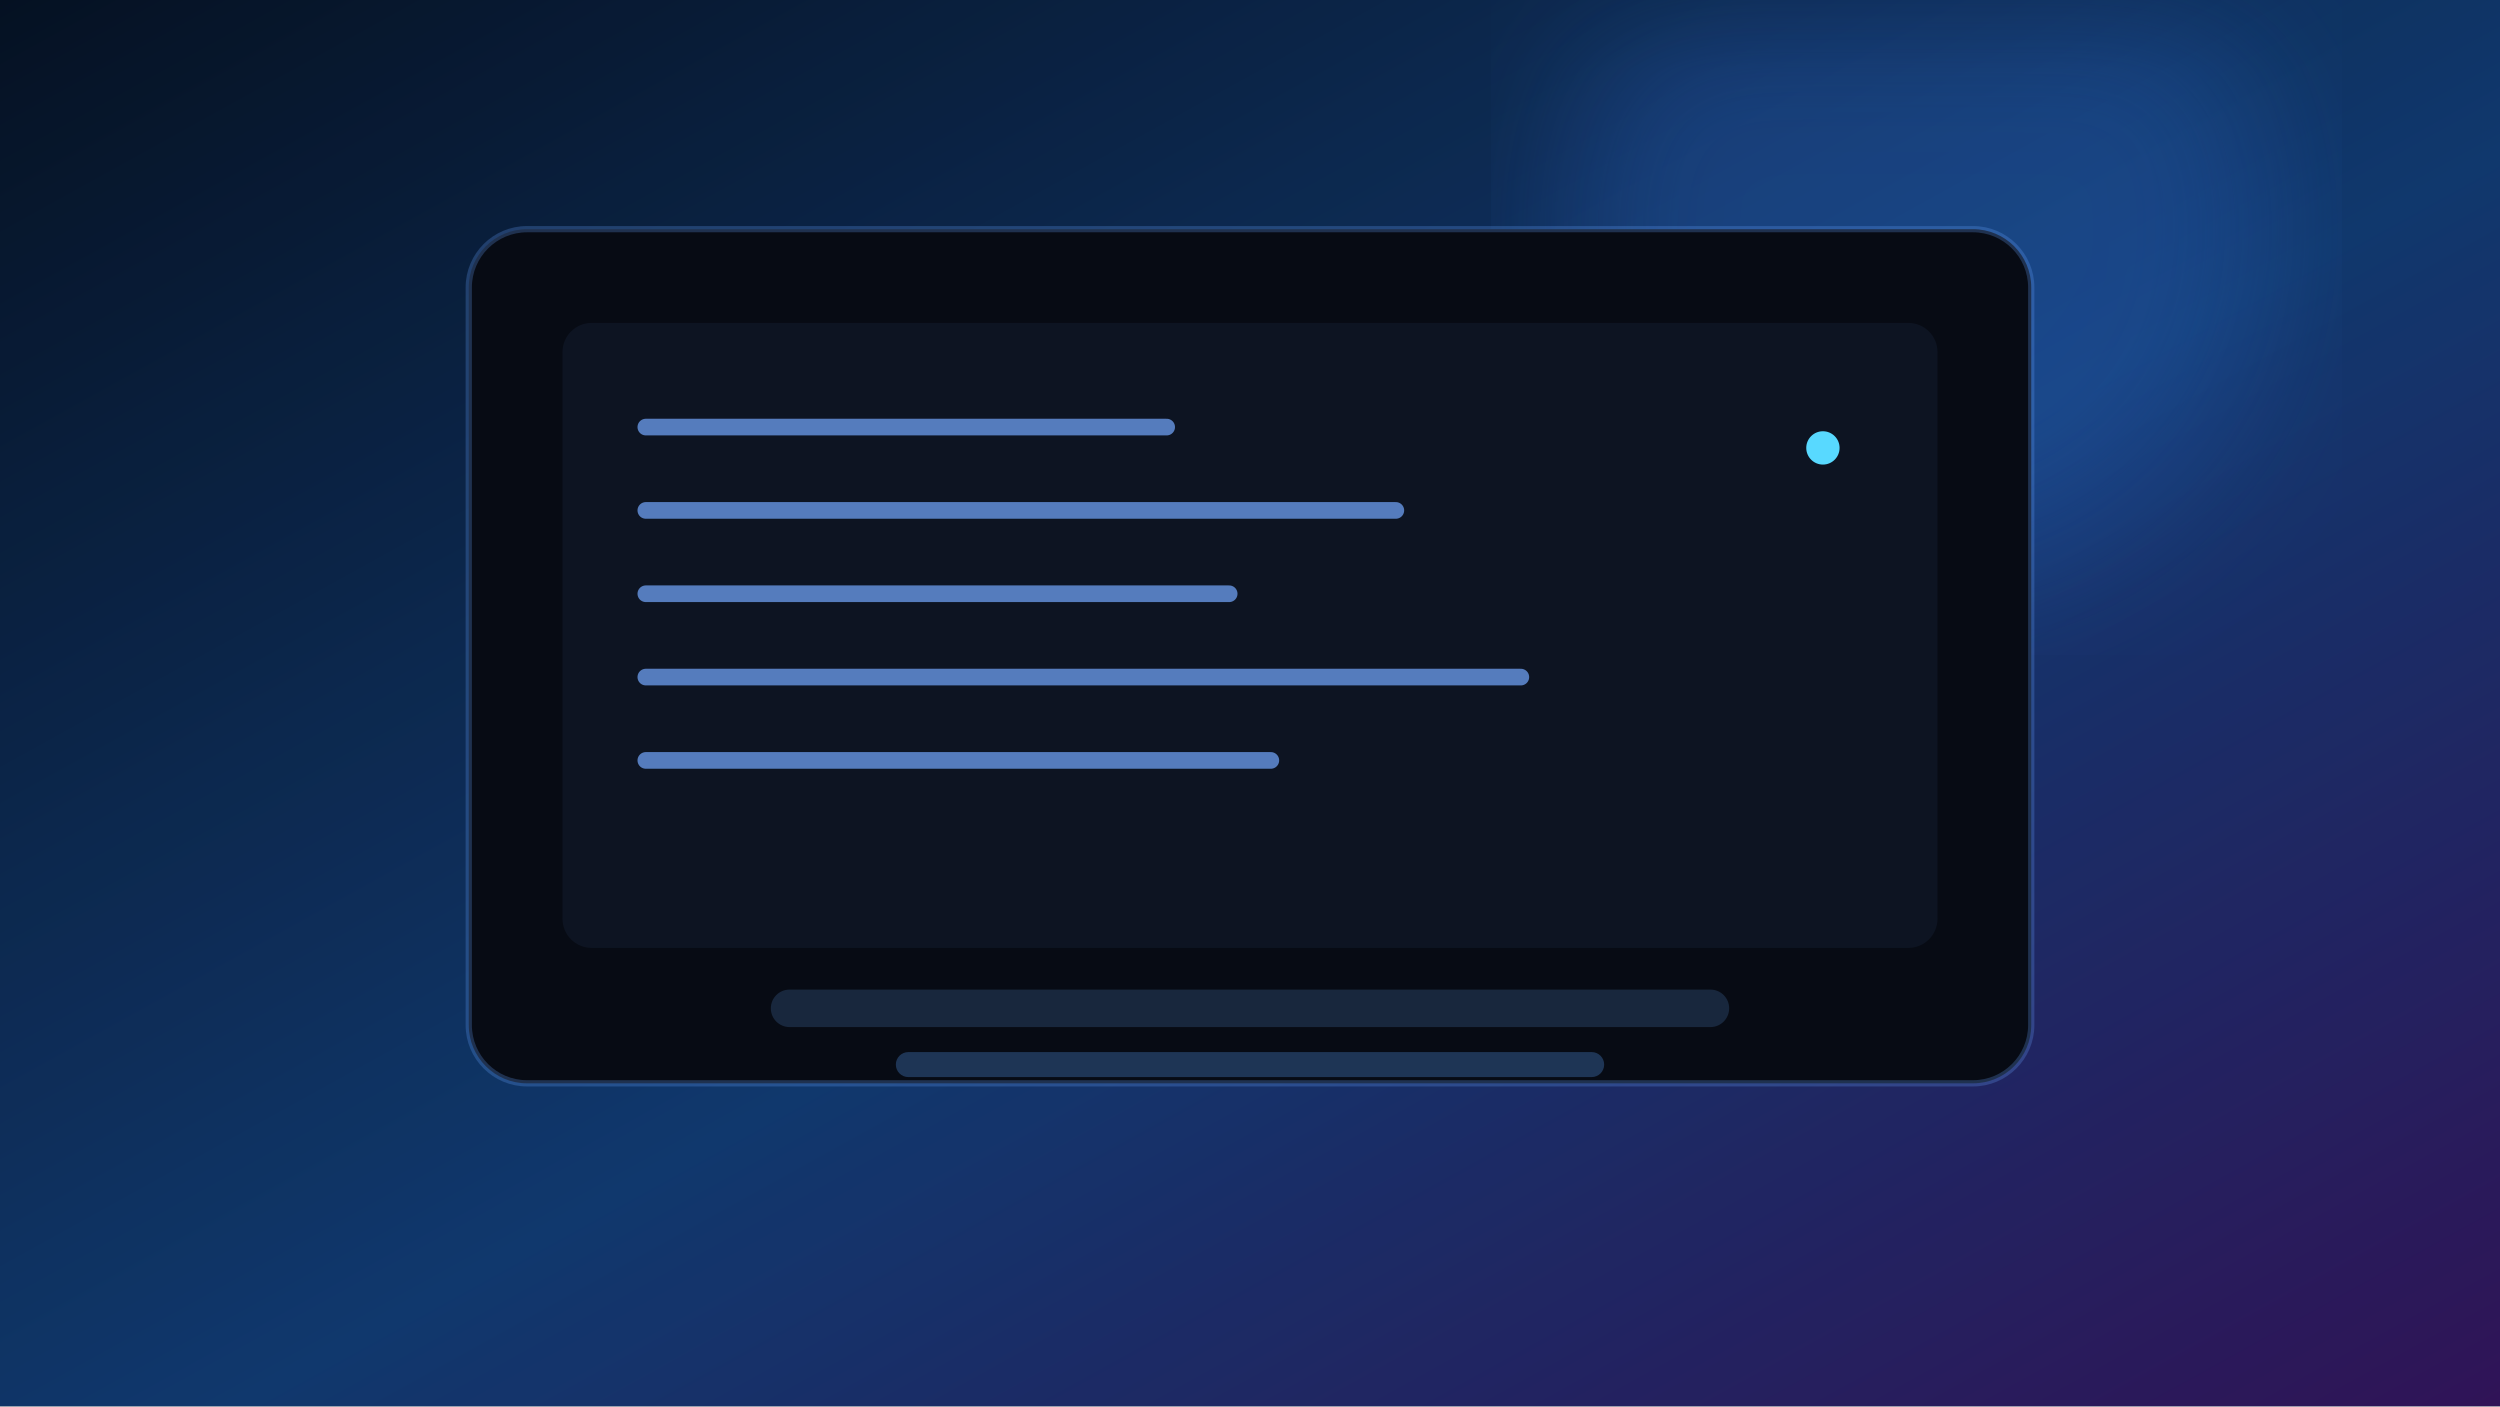
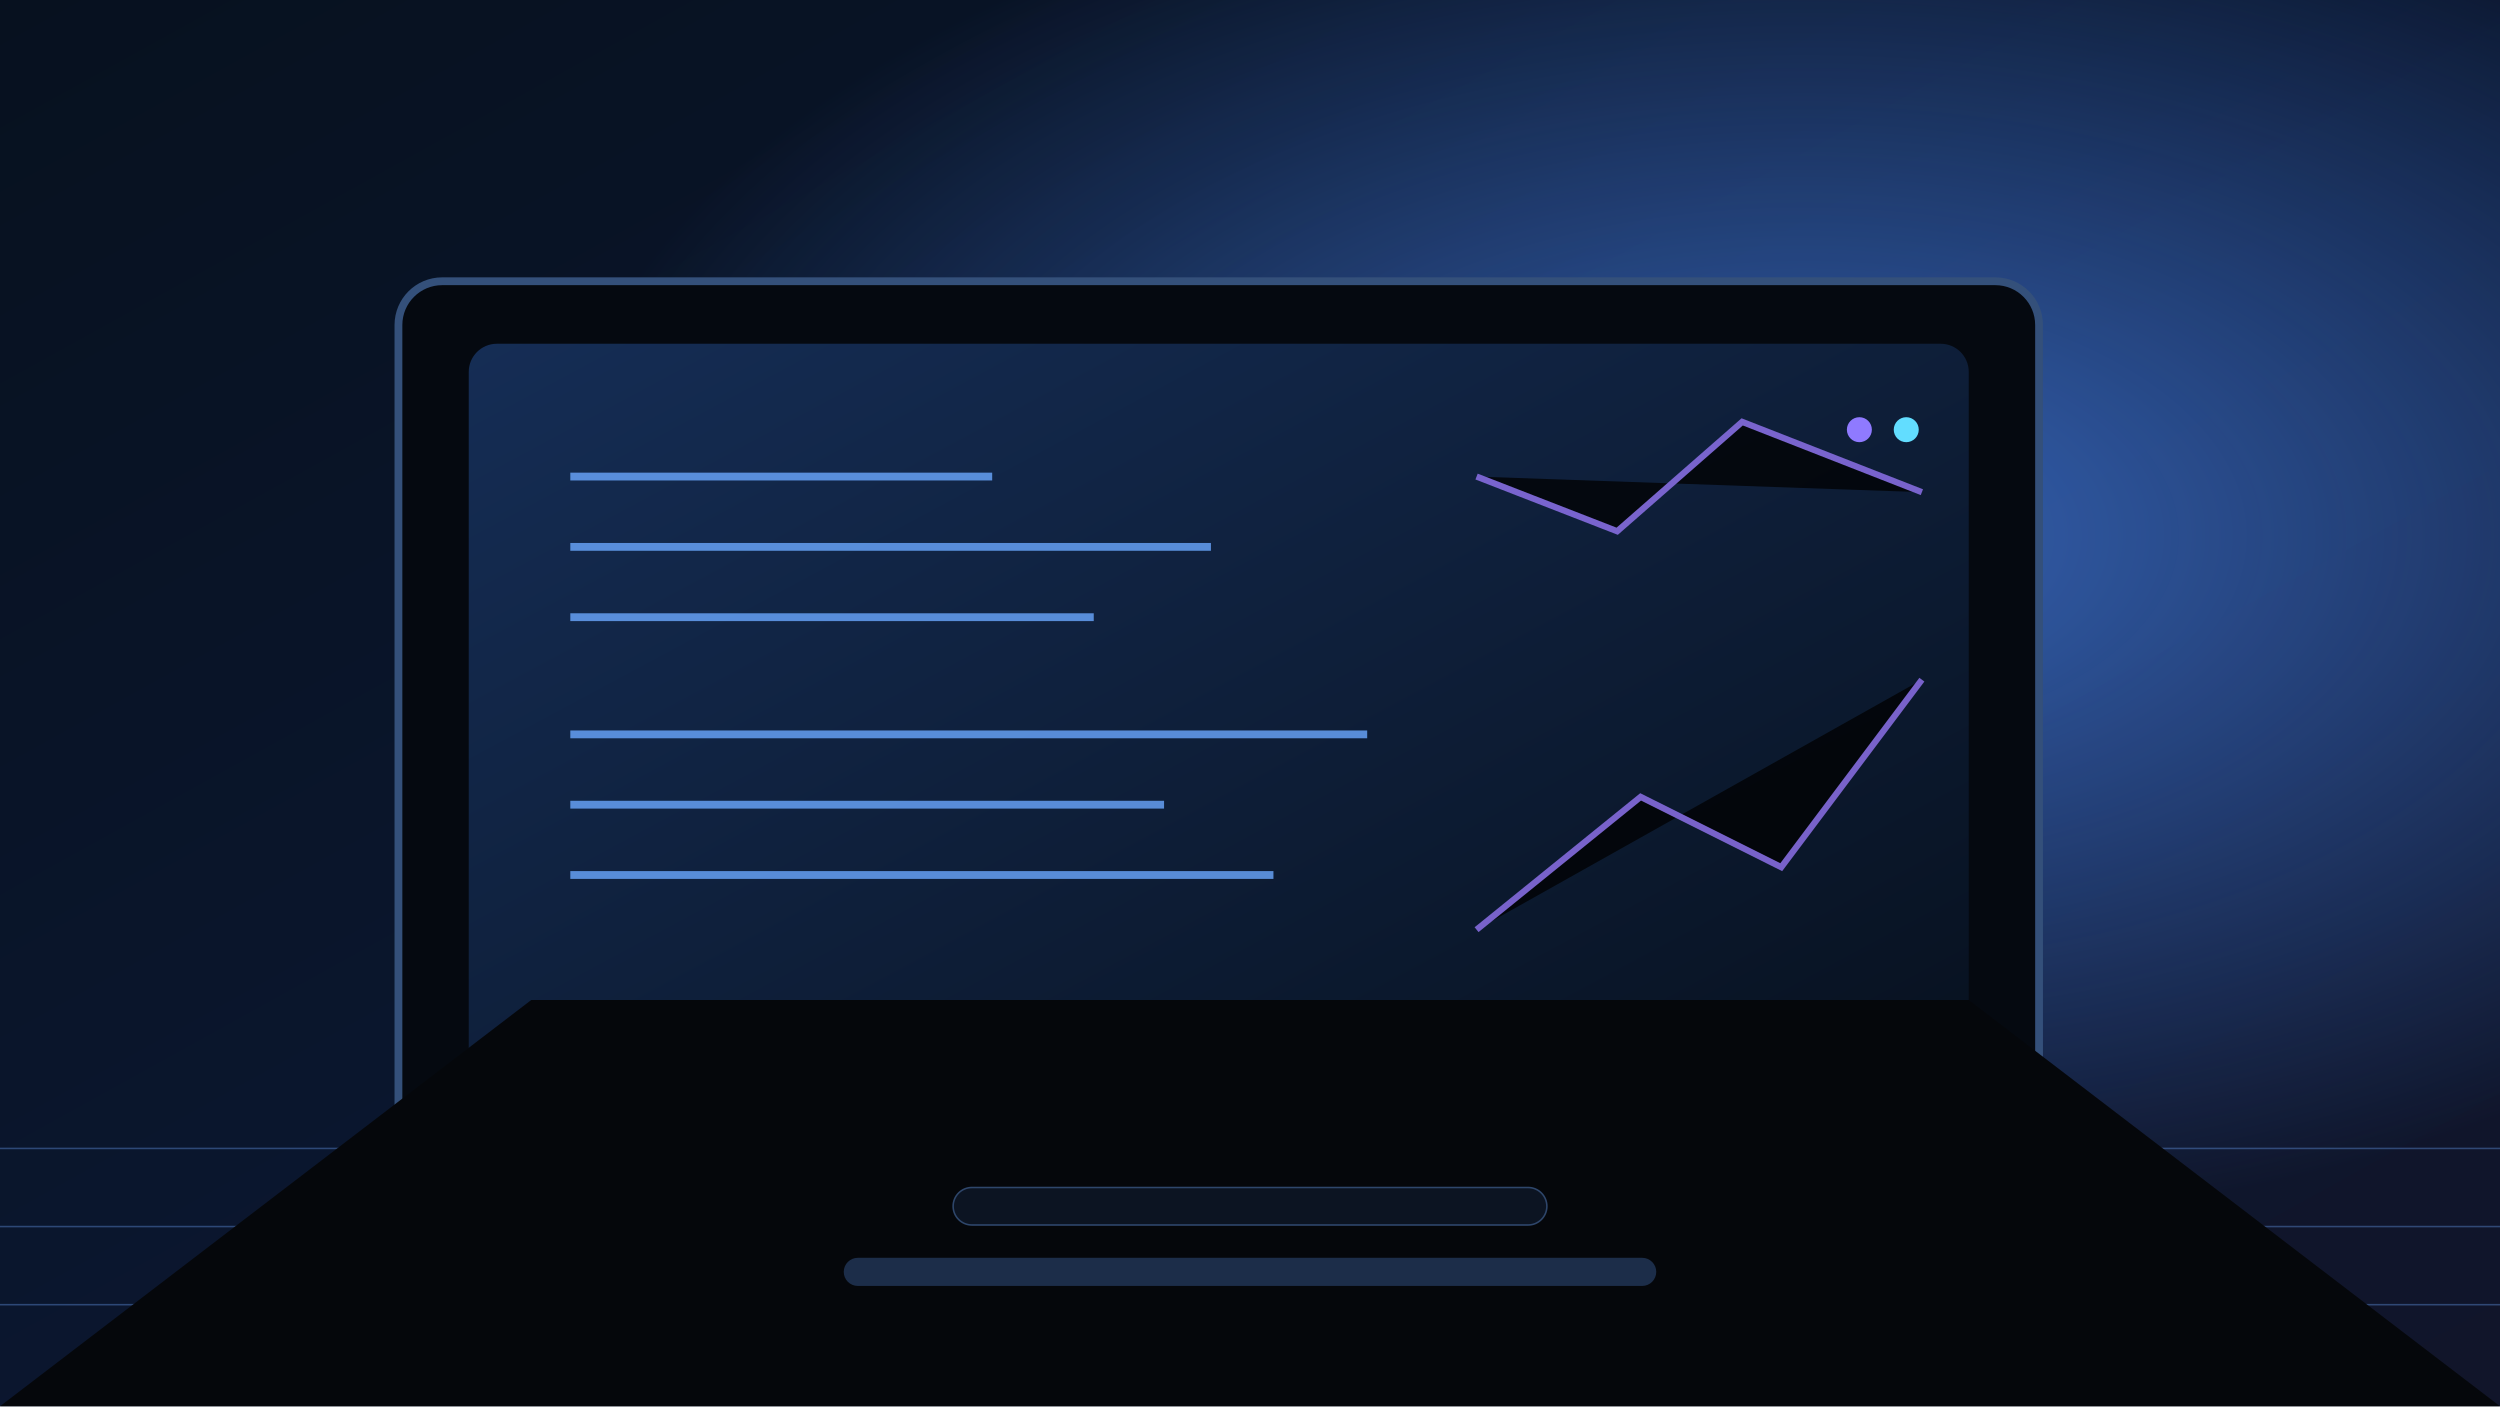
- <svg xmlns="http://www.w3.org/2000/svg" viewBox="0 0 1200 675">
+ <svg xmlns="http://www.w3.org/2000/svg" viewBox="0 0 1600 900">
  <defs>
-     <linearGradient id="g" x1="0" y1="0" x2="1" y2="1">
-       <stop stop-color="#061225" />
-       <stop offset=".55" stop-color="#123d78" />
-       <stop offset="1" stop-color="#35145f" />
+     <linearGradient id="bg" x1="0" y1="0" x2="1" y2="1">
+       <stop stop-color="#07111f" />
+       <stop offset=".55" stop-color="#0b1730" />
+       <stop offset="1" stop-color="#11152a" />
    </linearGradient>
-     <filter id="b">
-       <feGaussianBlur stdDeviation="35" />
-     </filter>
+     <radialGradient id="glow" cx="72%" cy="38%">
+       <stop stop-color="#4d8dff" stop-opacity=".65" />
+       <stop offset="1" stop-color="#4d8dff" stop-opacity="0" />
+     </radialGradient>
+     <linearGradient id="screen" x1="0" y1="0" x2="1" y2="1">
+       <stop stop-color="#152d55" />
+       <stop offset="1" stop-color="#07101d" />
+     </linearGradient>
  </defs>
-   <rect width="1200" height="675" fill="#05070d" />
-   <rect width="1200" height="675" fill="url(#g)" opacity=".9" />
-   <circle cx="920" cy="110" r="170" fill="#3b82f6" opacity=".22" filter="url(#b)" />
-   <rect x="225" y="110" width="750" height="410" rx="28" fill="#070b14" stroke="#6aa5ff" stroke-opacity=".25" stroke-width="3" />
-   <rect x="270" y="155" width="660" height="300" rx="14" fill="#0d1422" />
-   <path d="M310 205h250M310 245h360M310 285h280M310 325h420M310 365h300" stroke="#74a9ff" stroke-opacity=".7" stroke-width="8" stroke-linecap="round" />
-   <circle cx="875" cy="215" r="8" fill="#58d9ff" />
-   <rect x="370" y="475" width="460" height="18" rx="9" fill="#18273d" />
-   <rect x="430" y="505" width="340" height="12" rx="6" fill="#1e3555" />
+   <rect width="1600" height="900" fill="url(#bg)" />
+   <rect width="1600" height="900" fill="url(#glow)" />
+   <g opacity=".35" stroke="#6ea6ff">
+     <path d="M0 735h1600" />
+     <path d="M0 785h1600" />
+     <path d="M0 835h1600" />
+   </g>
+   <g transform="translate(185 125)">
+     <rect x="70" y="55" width="1050" height="590" rx="28" fill="#050910" stroke="#34507a" stroke-width="5" />
+     <rect x="115" y="95" width="960" height="510" rx="18" fill="url(#screen)" />
+     <g stroke="#6aa8ff" stroke-width="5" opacity=".8">
+       <path d="M180 180h270" />
+       <path d="M180 225h410" />
+       <path d="M180 270h335" />
+       <path d="M180 345h510" />
+       <path d="M180 390h380" />
+       <path d="M180 435h450" />
+     </g>
+     <g stroke="#9c7bff" stroke-width="4" opacity=".75">
+       <path d="M760 180l90 35 80-70 115 45" />
+       <path d="M760 470l105-85 90 45 90-120" />
+     </g>
+     <circle cx="1035" cy="150" r="8" fill="#62ddff" />
+     <circle cx="1005" cy="150" r="8" fill="#8f7aff" />
+     <rect x="485" y="655" width="220" height="34" rx="17" fill="#101a2c" stroke="#314a70" />
+   </g>
+   <path d="M0 900L340 640h920L1600 900z" fill="#05070b" />
+   <rect x="540" y="805" width="520" height="18" rx="9" fill="#1c2d49" />
+   <rect x="610" y="760" width="380" height="24" rx="12" fill="#0c1422" stroke="#2e466b" />
</svg>
